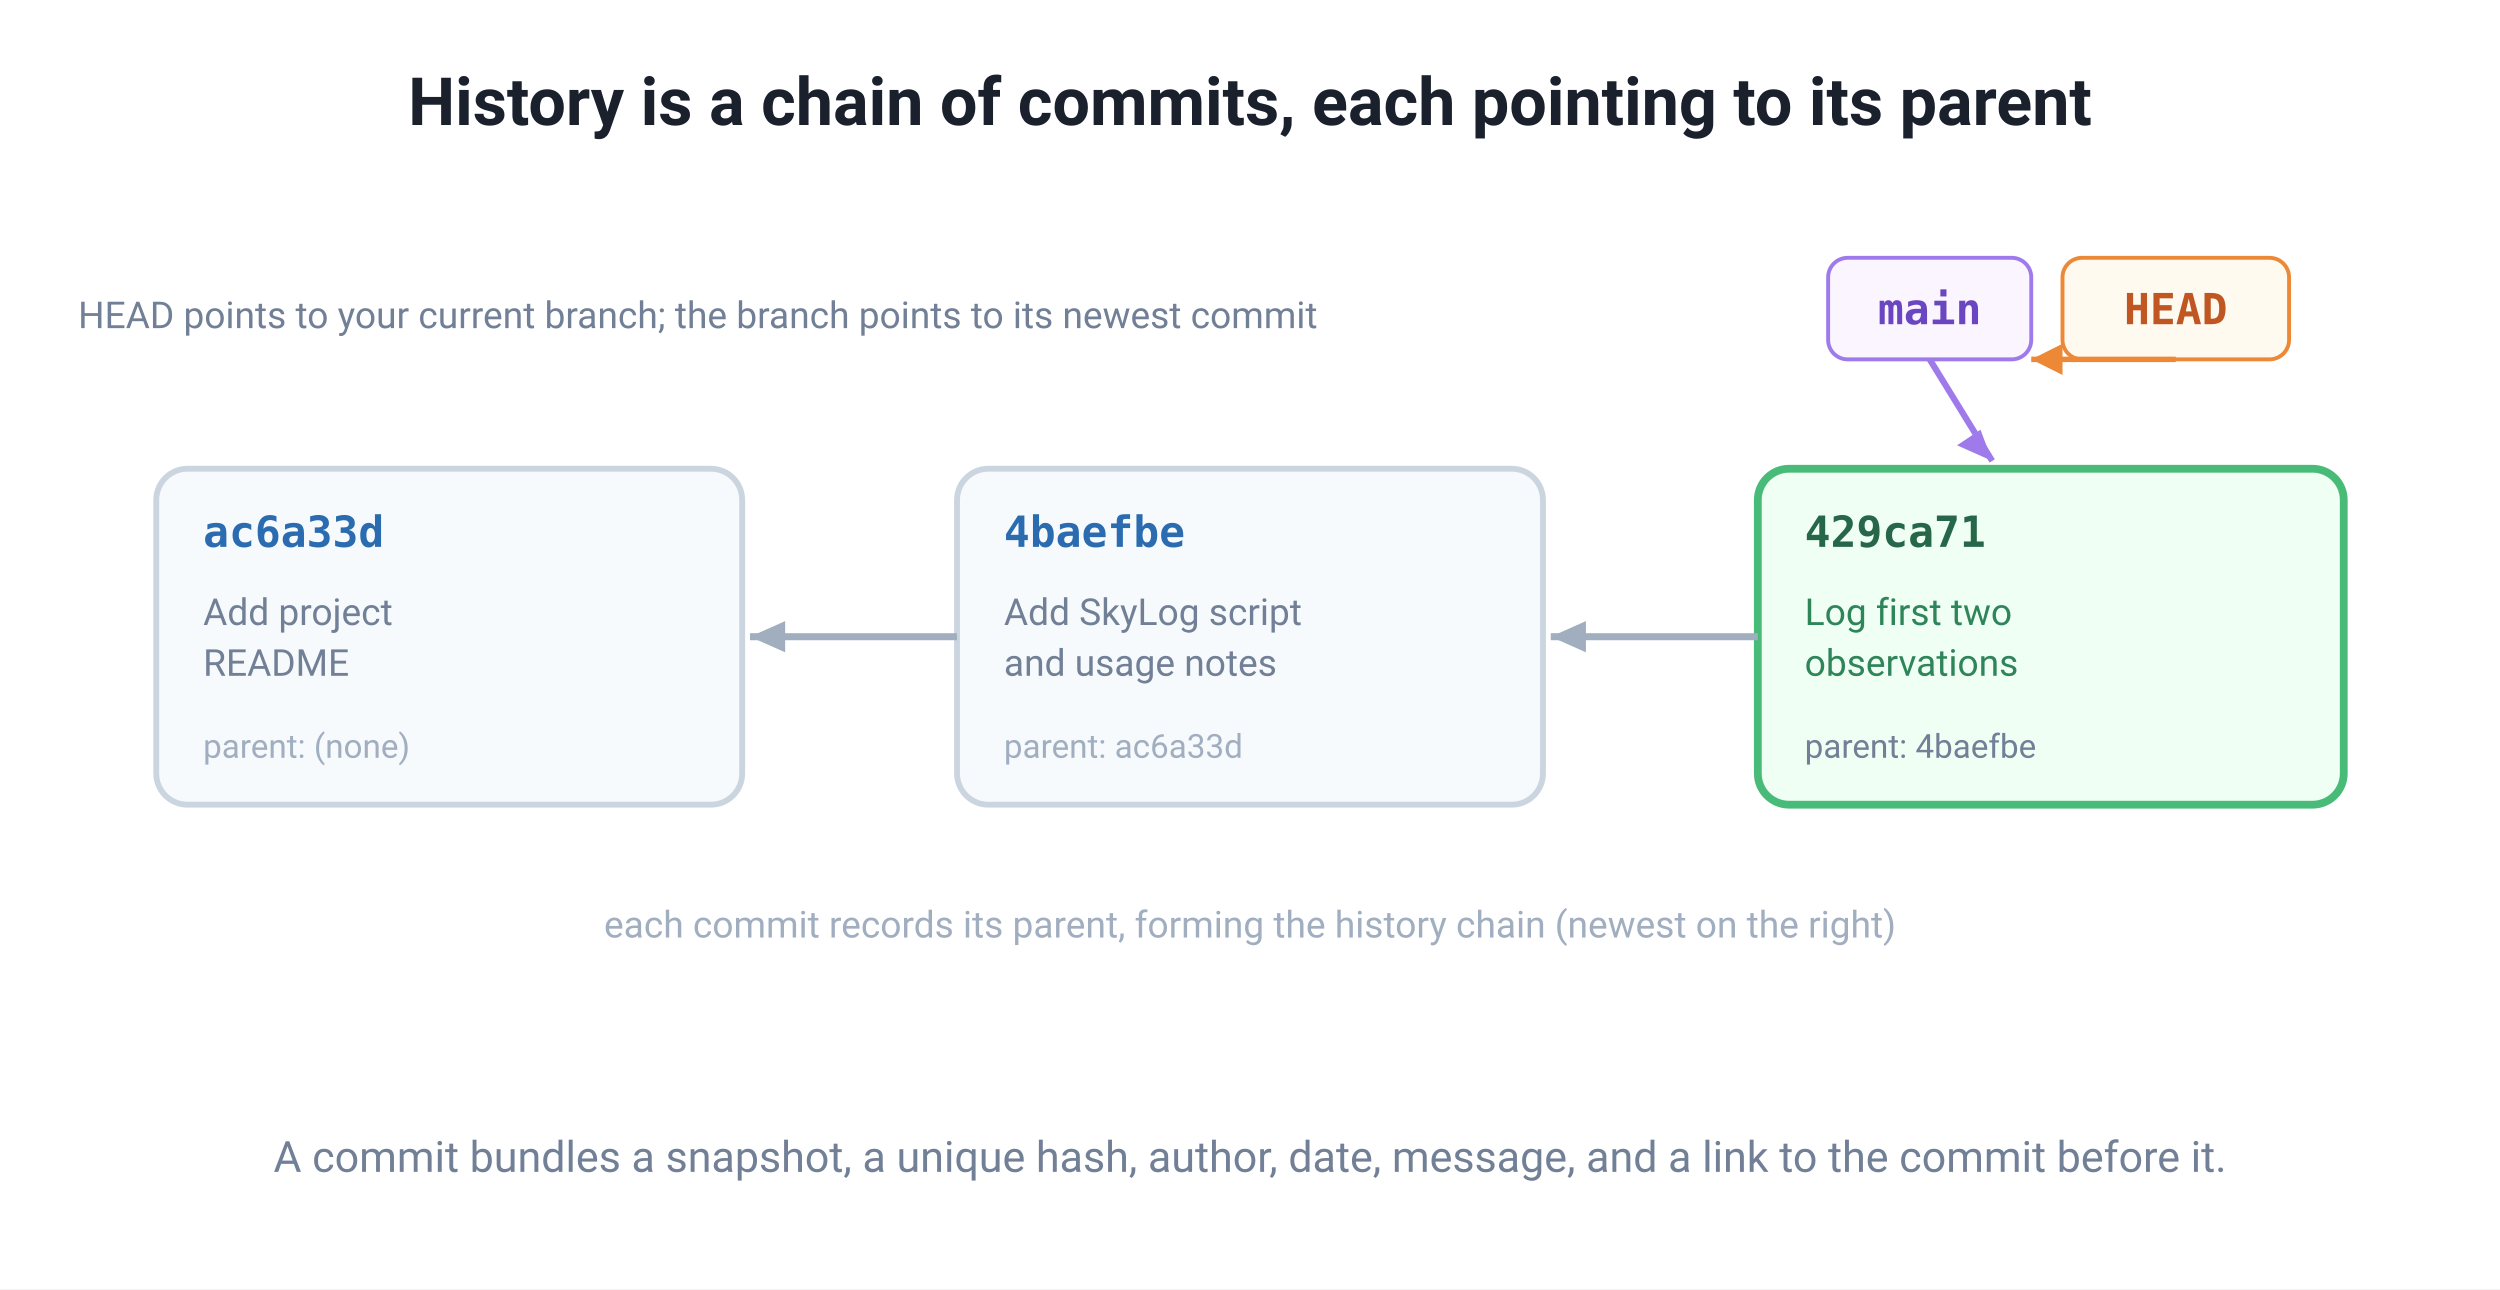
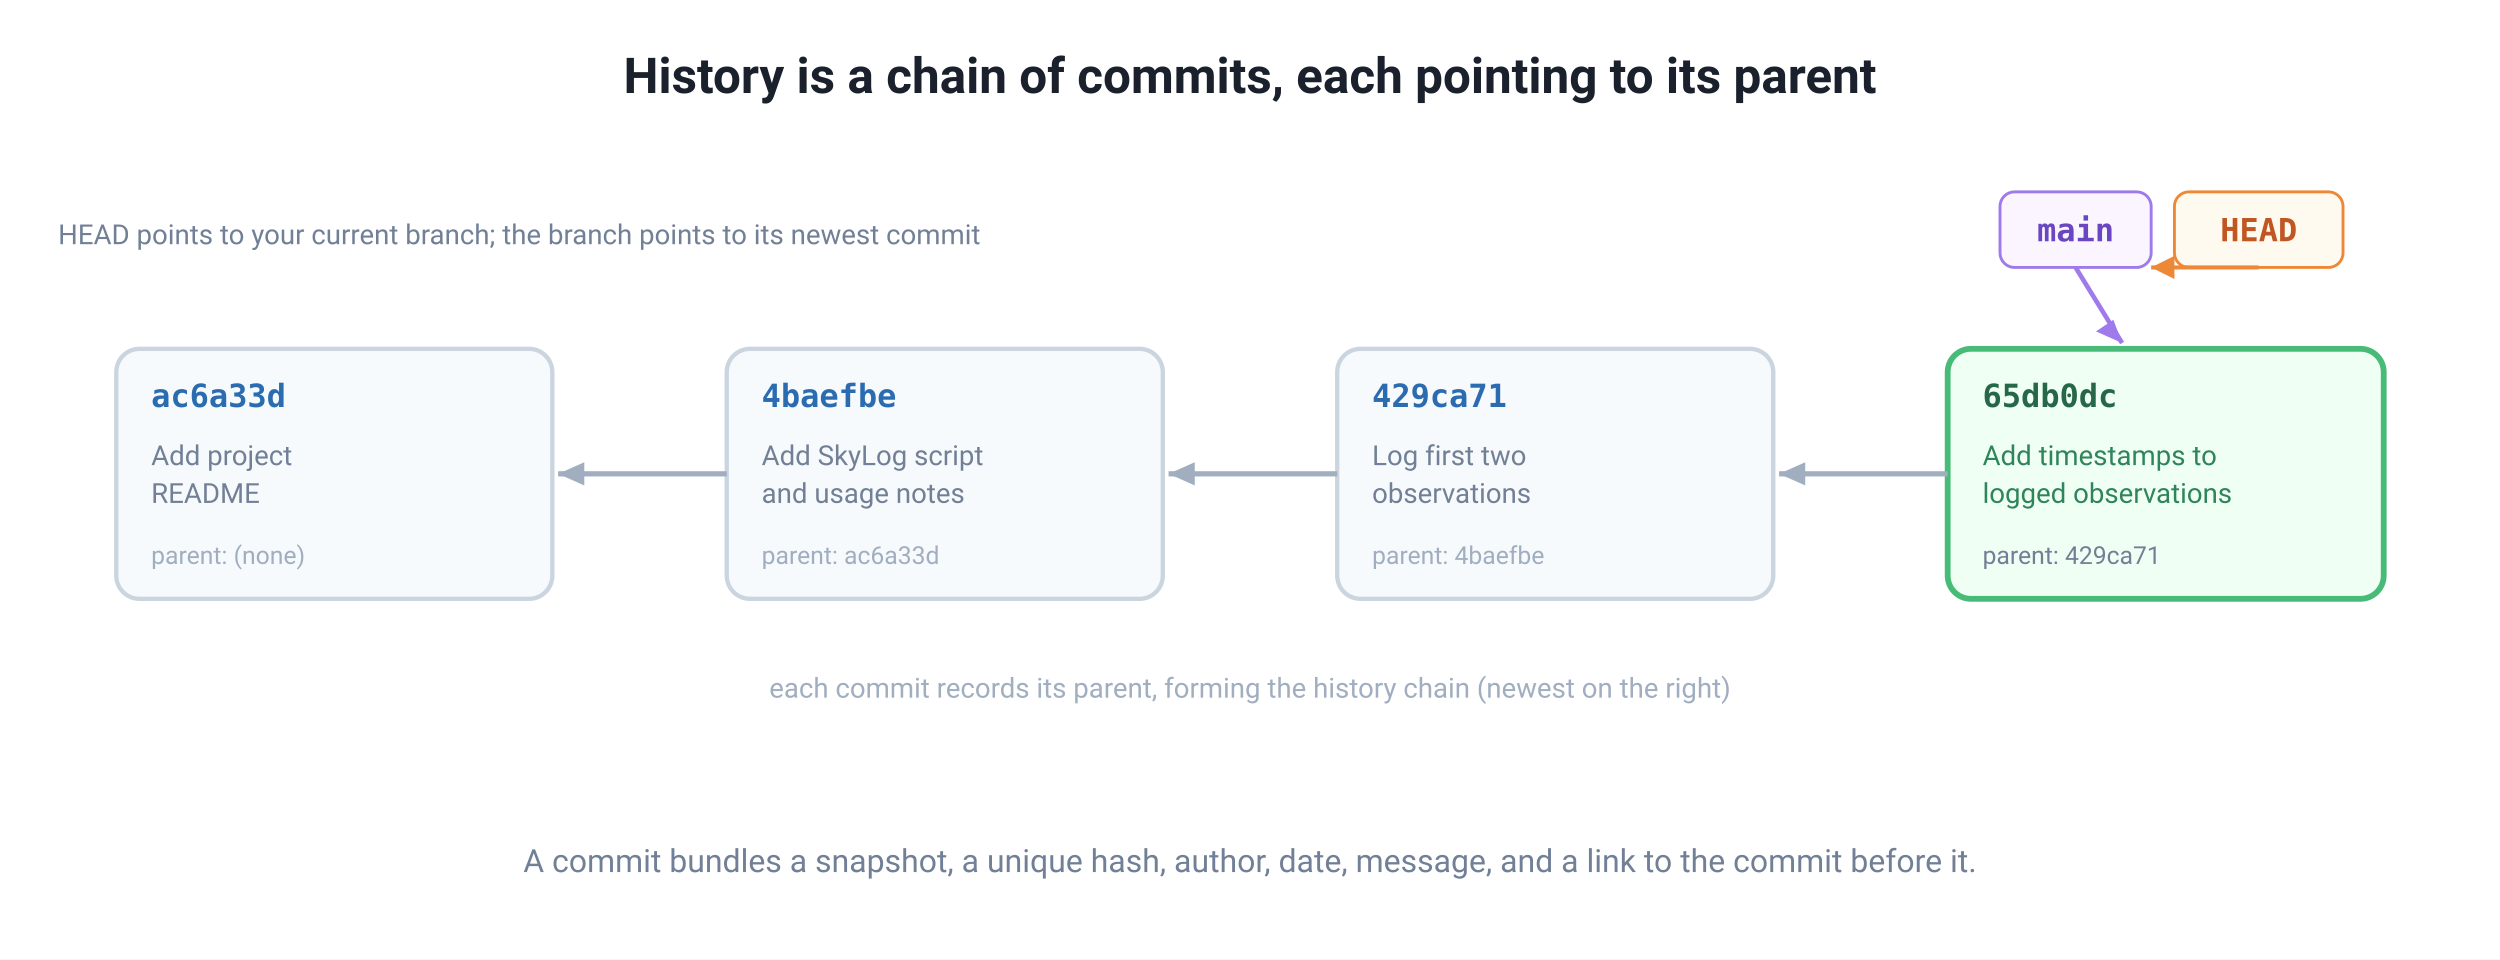
- <svg xmlns="http://www.w3.org/2000/svg" width="640" height="330" viewBox="0 0 640 330" font-family="-apple-system, BlinkMacSystemFont, 'Segoe UI', Roboto, sans-serif">
-   <rect width="640" height="330" fill="#ffffff" />
-   <text x="320" y="32" text-anchor="middle" font-size="17" font-weight="700" fill="#1a202c">History is a chain of commits, each pointing to its parent</text>
+ <svg xmlns="http://www.w3.org/2000/svg" width="860" height="330" viewBox="0 0 860 330" font-family="-apple-system, BlinkMacSystemFont, 'Segoe UI', Roboto, sans-serif">
+   <rect width="860" height="330" fill="#ffffff" />
+   <text x="430" y="32" text-anchor="middle" font-size="17" font-weight="700" fill="#1a202c">History is a chain of commits, each pointing to its parent</text>
  <g>
    <rect x="40" y="120" width="150" height="86" rx="8" fill="#f7fafc" stroke="#cbd5e0" stroke-width="1.5" />
    <text x="52" y="140" font-size="11" font-weight="700" fill="#2b6cb0" font-family="monospace">ac6a33d</text>
    <text x="52" y="160" font-size="9.5" fill="#718096">Add project</text>
    <text x="52" y="173" font-size="9.5" fill="#718096">README</text>
    <text x="52" y="194" font-size="8.5" fill="#a0aec0">parent: (none)</text>
  </g>
  <g>
-     <rect x="245" y="120" width="150" height="86" rx="8" fill="#f7fafc" stroke="#cbd5e0" stroke-width="1.5" />
-     <text x="257" y="140" font-size="11" font-weight="700" fill="#2b6cb0" font-family="monospace">4baefbe</text>
-     <text x="257" y="160" font-size="9.5" fill="#718096">Add SkyLog script</text>
-     <text x="257" y="173" font-size="9.5" fill="#718096">and usage notes</text>
-     <text x="257" y="194" font-size="8.5" fill="#a0aec0">parent: ac6a33d</text>
+     <rect x="250" y="120" width="150" height="86" rx="8" fill="#f7fafc" stroke="#cbd5e0" stroke-width="1.5" />
+     <text x="262" y="140" font-size="11" font-weight="700" fill="#2b6cb0" font-family="monospace">4baefbe</text>
+     <text x="262" y="160" font-size="9.5" fill="#718096">Add SkyLog script</text>
+     <text x="262" y="173" font-size="9.5" fill="#718096">and usage notes</text>
+     <text x="262" y="194" font-size="8.5" fill="#a0aec0">parent: ac6a33d</text>
  </g>
  <g>
-     <rect x="450" y="120" width="150" height="86" rx="8" fill="#f0fff4" stroke="#48bb78" stroke-width="2" />
-     <text x="462" y="140" font-size="11" font-weight="700" fill="#276749" font-family="monospace">429ca71</text>
-     <text x="462" y="160" font-size="9.5" fill="#2f855a">Log first two</text>
-     <text x="462" y="173" font-size="9.5" fill="#2f855a">observations</text>
-     <text x="462" y="194" font-size="8.5" fill="#718096">parent: 4baefbe</text>
+     <rect x="460" y="120" width="150" height="86" rx="8" fill="#f7fafc" stroke="#cbd5e0" stroke-width="1.5" />
+     <text x="472" y="140" font-size="11" font-weight="700" fill="#2b6cb0" font-family="monospace">429ca71</text>
+     <text x="472" y="160" font-size="9.5" fill="#718096">Log first two</text>
+     <text x="472" y="173" font-size="9.5" fill="#718096">observations</text>
+     <text x="472" y="194" font-size="8.5" fill="#a0aec0">parent: 4baefbe</text>
  </g>
-   <line x1="245" y1="163" x2="192" y2="163" stroke="#a0aec0" stroke-width="1.8" />
+   <g>
+     <rect x="670" y="120" width="150" height="86" rx="8" fill="#f0fff4" stroke="#48bb78" stroke-width="2" />
+     <text x="682" y="140" font-size="11" font-weight="700" fill="#276749" font-family="monospace">65db0dc</text>
+     <text x="682" y="160" font-size="9.5" fill="#2f855a">Add timestamps to</text>
+     <text x="682" y="173" font-size="9.5" fill="#2f855a">logged observations</text>
+     <text x="682" y="194" font-size="8.5" fill="#718096">parent: 429ca71</text>
+   </g>
+   <line x1="250" y1="163" x2="192" y2="163" stroke="#a0aec0" stroke-width="1.8" />
  <polygon points="192 163 201 159 201 167" fill="#a0aec0" />
-   <line x1="450" y1="163" x2="397" y2="163" stroke="#a0aec0" stroke-width="1.8" />
-   <polygon points="397 163 406 159 406 167" fill="#a0aec0" />
-   <text x="320" y="240" text-anchor="middle" font-size="9.5" fill="#a0aec0">each commit records its parent, forming the history chain (newest on the right)</text>
-   <rect x="468" y="66" width="52" height="26" rx="5" fill="#faf5ff" stroke="#9f7aea" />
-   <text x="494" y="83" text-anchor="middle" font-size="11" font-weight="700" fill="#6b46c1" font-family="monospace">main</text>
-   <rect x="528" y="66" width="58" height="26" rx="5" fill="#fffaf0" stroke="#ed8936" />
-   <text x="557" y="83" text-anchor="middle" font-size="11" font-weight="700" fill="#c05621" font-family="monospace">HEAD</text>
-   <line x1="557" y1="92" x2="520" y2="92" stroke="#ed8936" stroke-width="1.4" />
-   <polygon points="520 92 528 88 528 96" fill="#ed8936" />
-   <line x1="494" y1="92" x2="510" y2="118" stroke="#9f7aea" stroke-width="1.6" />
-   <polygon points="510 118 501 114 507 110" fill="#9f7aea" />
+   <line x1="460" y1="163" x2="402" y2="163" stroke="#a0aec0" stroke-width="1.8" />
+   <polygon points="402 163 411 159 411 167" fill="#a0aec0" />
+   <line x1="670" y1="163" x2="612" y2="163" stroke="#a0aec0" stroke-width="1.8" />
+   <polygon points="612 163 621 159 621 167" fill="#a0aec0" />
+   <text x="430" y="240" text-anchor="middle" font-size="9.5" fill="#a0aec0">each commit records its parent, forming the history chain (newest on the right)</text>
+   <rect x="688" y="66" width="52" height="26" rx="5" fill="#faf5ff" stroke="#9f7aea" />
+   <text x="714" y="83" text-anchor="middle" font-size="11" font-weight="700" fill="#6b46c1" font-family="monospace">main</text>
+   <rect x="748" y="66" width="58" height="26" rx="5" fill="#fffaf0" stroke="#ed8936" />
+   <text x="777" y="83" text-anchor="middle" font-size="11" font-weight="700" fill="#c05621" font-family="monospace">HEAD</text>
+   <line x1="777" y1="92" x2="740" y2="92" stroke="#ed8936" stroke-width="1.4" />
+   <polygon points="740 92 748 88 748 96" fill="#ed8936" />
+   <line x1="714" y1="92" x2="730" y2="118" stroke="#9f7aea" stroke-width="1.6" />
+   <polygon points="730 118 721 114 727 110" fill="#9f7aea" />
  <text x="20" y="84" text-anchor="start" font-size="9.5" fill="#718096">HEAD points to your current branch; the branch points to its newest commit</text>
-   <text x="320" y="300" text-anchor="middle" font-size="11" fill="#718096">A commit bundles a snapshot, a unique hash, author, date, message, and a link to the commit before it.</text>
+   <text x="430" y="300" text-anchor="middle" font-size="11" fill="#718096">A commit bundles a snapshot, a unique hash, author, date, message, and a link to the commit before it.</text>
</svg>
